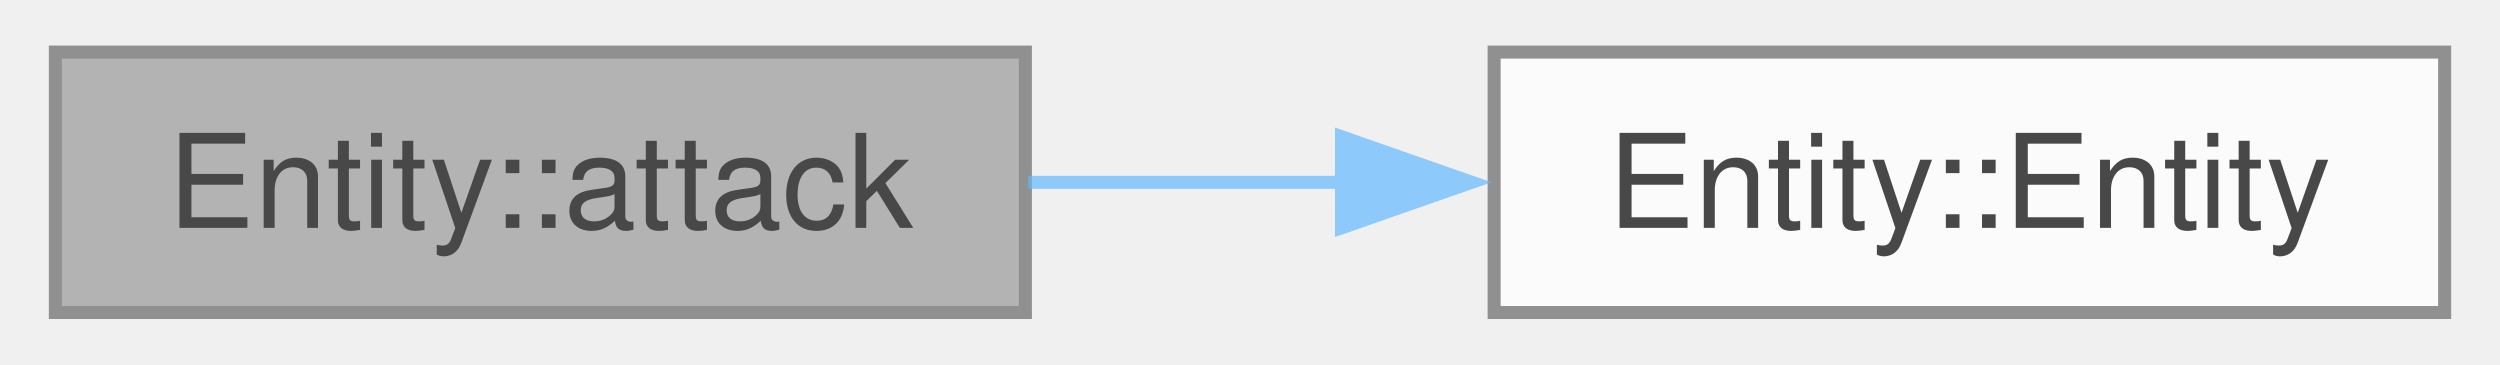
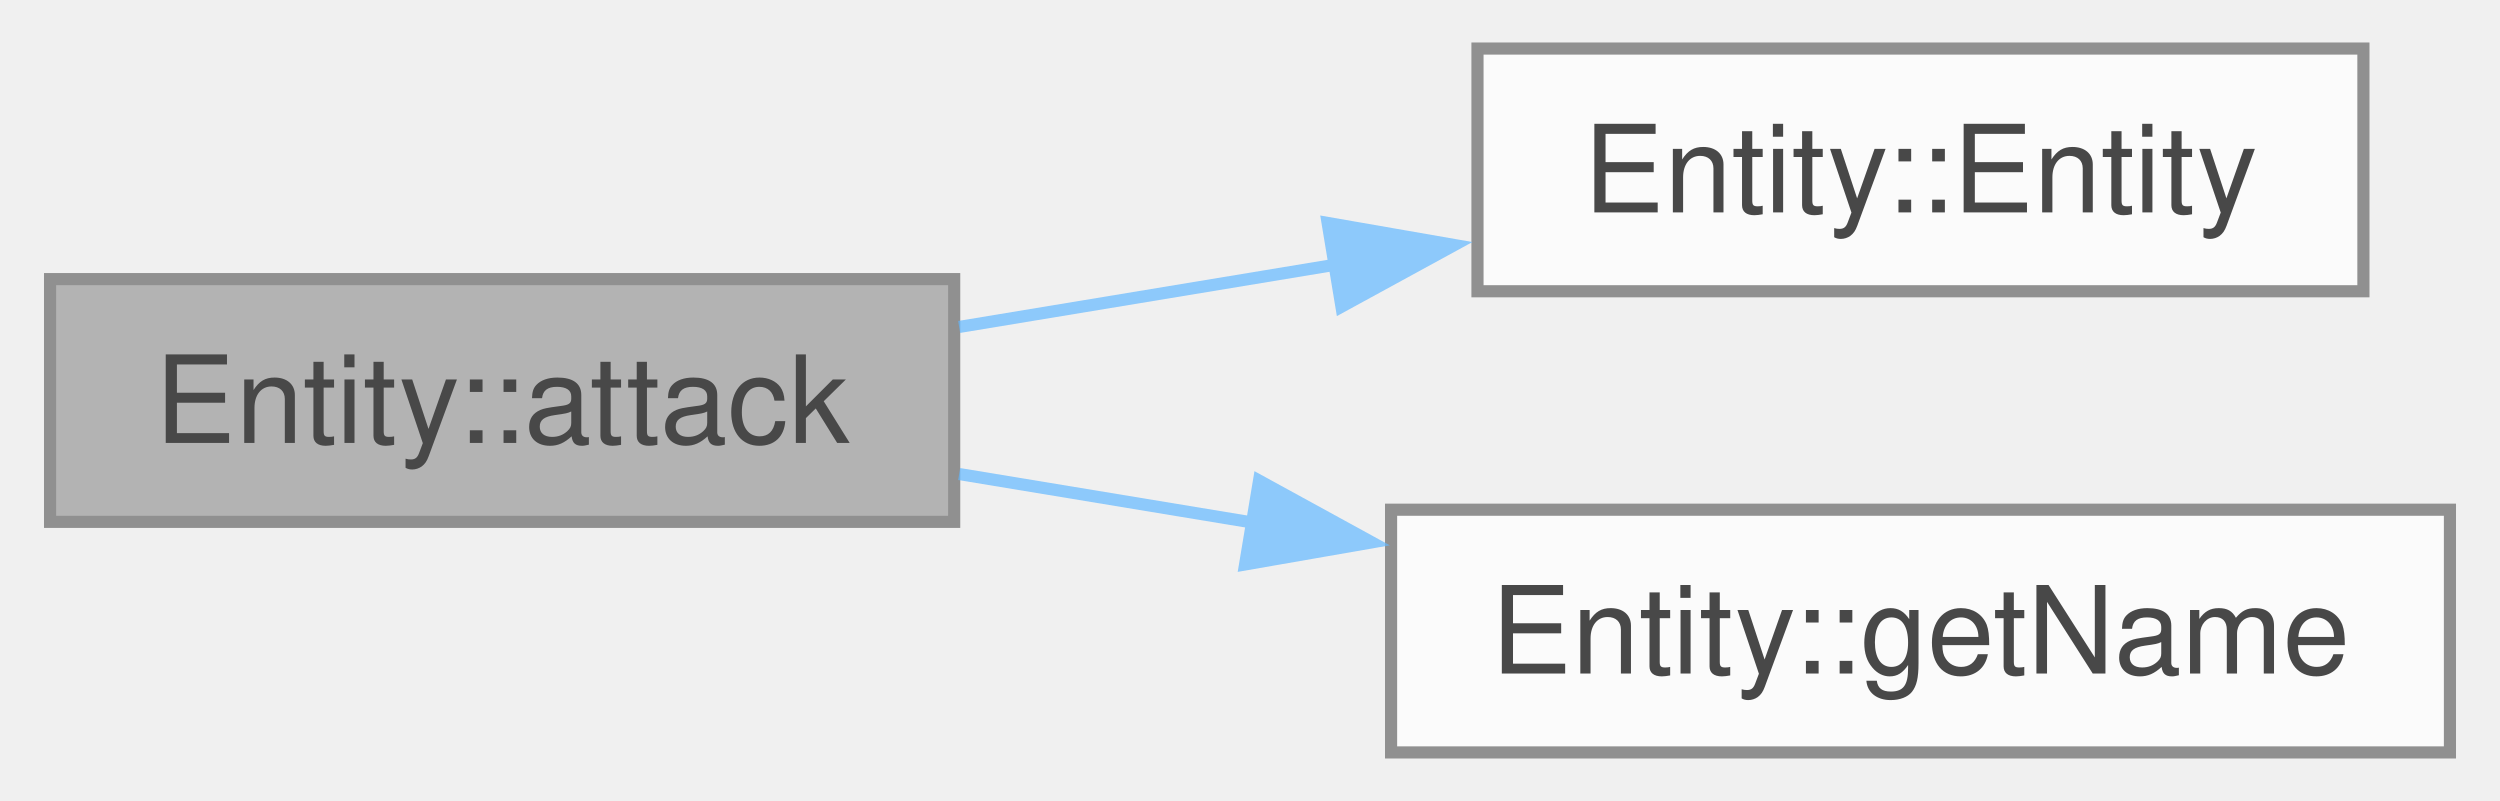
- <svg xmlns="http://www.w3.org/2000/svg" xmlns:xlink="http://www.w3.org/1999/xlink" width="192pt" height="28pt" viewBox="0.00 0.00 191.50 28.00">
+ <svg xmlns="http://www.w3.org/2000/svg" xmlns:xlink="http://www.w3.org/1999/xlink" width="206pt" height="66pt" viewBox="0.00 0.00 205.75 66.00">
  <svg id="main" version="1.1" xml:space="preserve">
    <style type="text/css">
.node, .edge {opacity: 0.7;}
.node.selected, .edge.selected {opacity: 1;}
.edge:hover path { stroke: red; }
.edge:hover polygon { stroke: red; fill: red; }
</style>
    <svg id="graph" class="graph">
-       <g id="graph0" class="graph" transform="scale(1 1) rotate(0) translate(4 24)">
+       <g id="graph0" class="graph" transform="scale(1 1) rotate(0) translate(4 62)">
        <g id="Node000001" class="node">
          <g id="a_Node000001">
            <a xlink:title=" ">
-               <polygon fill="#999999" stroke="#666666" points="74.5,-20 0,-20 0,0 74.5,0 74.5,-20" />
-               <text text-anchor="middle" x="37.25" y="-6.5" font-family="Helvetica,sans-Serif" font-size="10.00">Entity::attack</text>
+               <polygon fill="#999999" stroke="#666666" points="74.5,-39 0,-39 0,-19 74.5,-19 74.5,-39" />
+               <text text-anchor="middle" x="37.25" y="-25.5" font-family="Helvetica,sans-Serif" font-size="10.00">Entity::attack</text>
            </a>
          </g>
        </g>
        <g id="Node000002" class="node">
          <g id="a_Node000002">
            <a xlink:href="class_entity.html#ac55fe185f7ccba9e35abf13517c65f63" target="_top" xlink:title=" ">
-               <polygon fill="white" stroke="#666666" points="183.5,-20 110.5,-20 110.5,0 183.5,0 183.5,-20" />
-               <text text-anchor="middle" x="147" y="-6.5" font-family="Helvetica,sans-Serif" font-size="10.00">Entity::Entity</text>
+               <polygon fill="white" stroke="#666666" points="190.62,-58 117.62,-58 117.62,-38 190.62,-38 190.62,-58" />
+               <text text-anchor="middle" x="154.12" y="-44.5" font-family="Helvetica,sans-Serif" font-size="10.00">Entity::Entity</text>
            </a>
          </g>
        </g>
        <g id="edge1_Node000001_Node000002" class="edge">
          <g id="a_edge1_Node000001_Node000002">
            <a xlink:title=" ">
-               <path fill="none" stroke="#63b8ff" d="M74.73,-10C82.53,-10 90.88,-10 99.01,-10" />
-               <polygon fill="#63b8ff" stroke="#63b8ff" points="98.78,-13.5 108.78,-10 98.78,-6.5 98.78,-13.5" />
+               <path fill="none" stroke="#63b8ff" d="M74.91,-35.06C84.85,-36.71 95.74,-38.51 106.15,-40.23" />
+               <polygon fill="#63b8ff" stroke="#63b8ff" points="105.27,-43.63 115.71,-41.81 106.41,-36.73 105.27,-43.63" />
+             </a>
+           </g>
+         </g>
+         <g id="Node000003" class="node">
+           <g id="a_Node000003">
+             <a xlink:href="class_entity.html#a4f777fc6bf2b1d5a655658ecc13c778e" target="_top" xlink:title=" ">
+               <polygon fill="white" stroke="#666666" points="197.75,-20 110.5,-20 110.5,0 197.75,0 197.75,-20" />
+               <text text-anchor="middle" x="154.12" y="-6.5" font-family="Helvetica,sans-Serif" font-size="10.00">Entity::getName</text>
+             </a>
+           </g>
+         </g>
+         <g id="edge2_Node000001_Node000003" class="edge">
+           <g id="a_edge2_Node000001_Node000003">
+             <a xlink:title=" ">
+               <path fill="none" stroke="#63b8ff" d="M74.91,-22.94C82.68,-21.65 91.03,-20.27 99.28,-18.91" />
+               <polygon fill="#63b8ff" stroke="#63b8ff" points="99.62,-22.4 108.91,-17.31 98.47,-15.49 99.62,-22.4" />
            </a>
          </g>
        </g>
      </g>
    </svg>
  </svg>
  <style type="text/css">

[data-mouse-over-selected='false'] { opacity: 0.7; }
[data-mouse-over-selected='true']  { opacity: 1.0; }

</style>
</svg>
